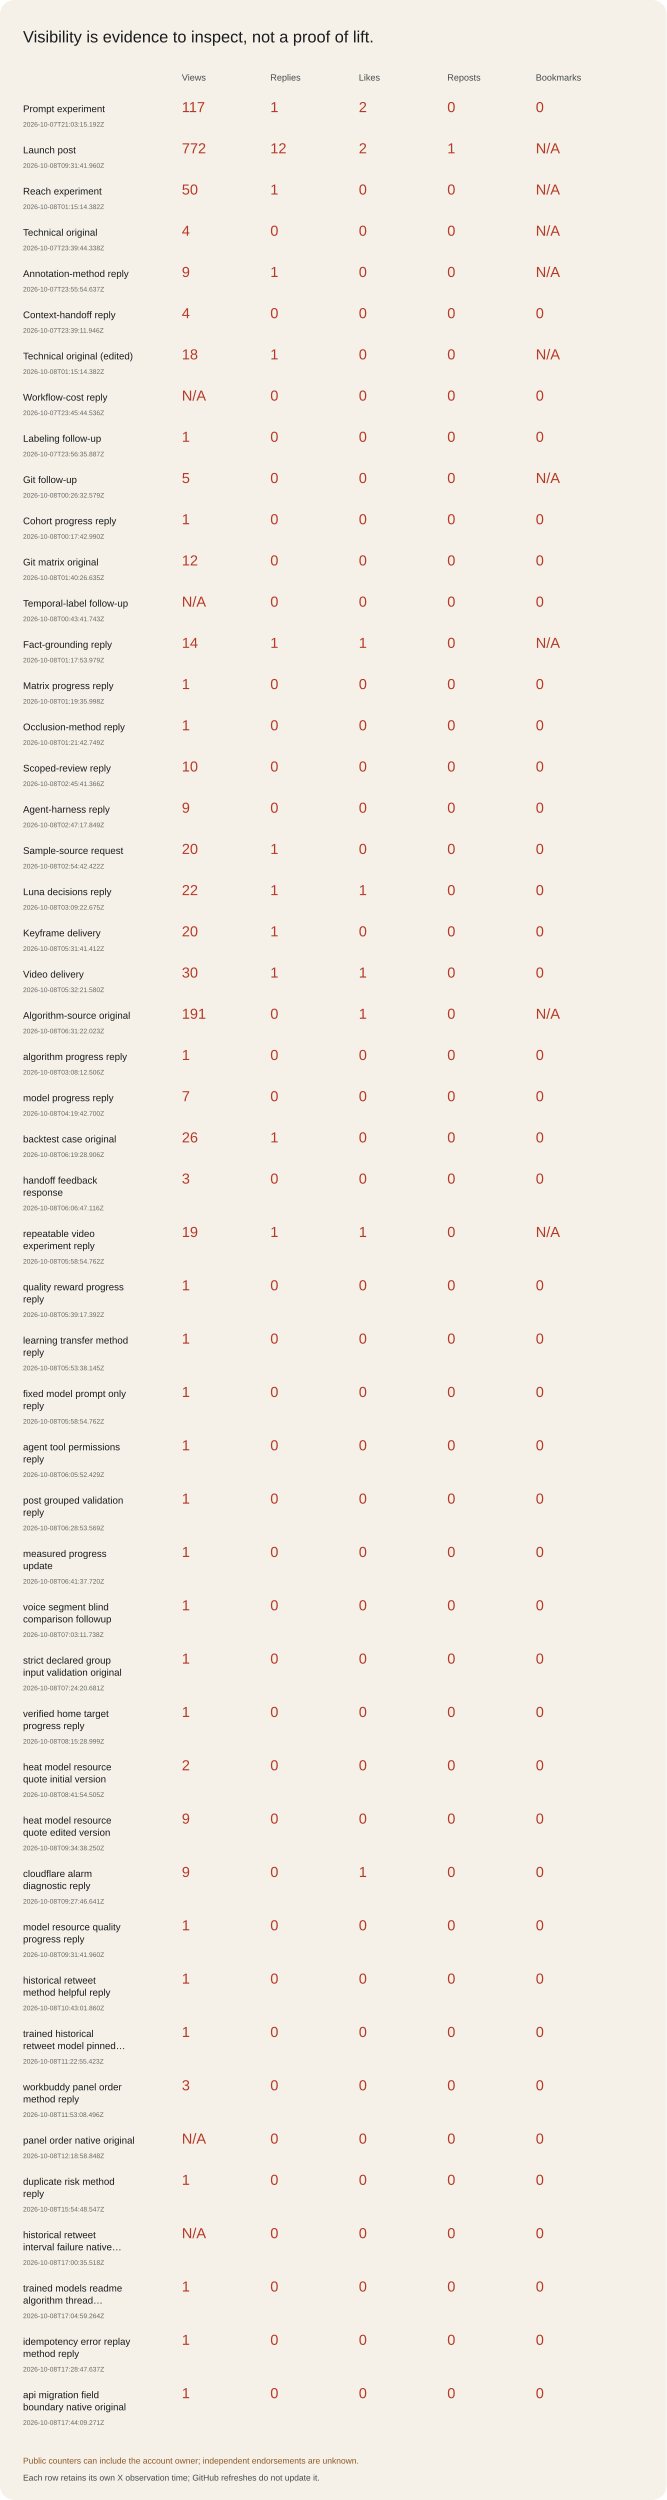
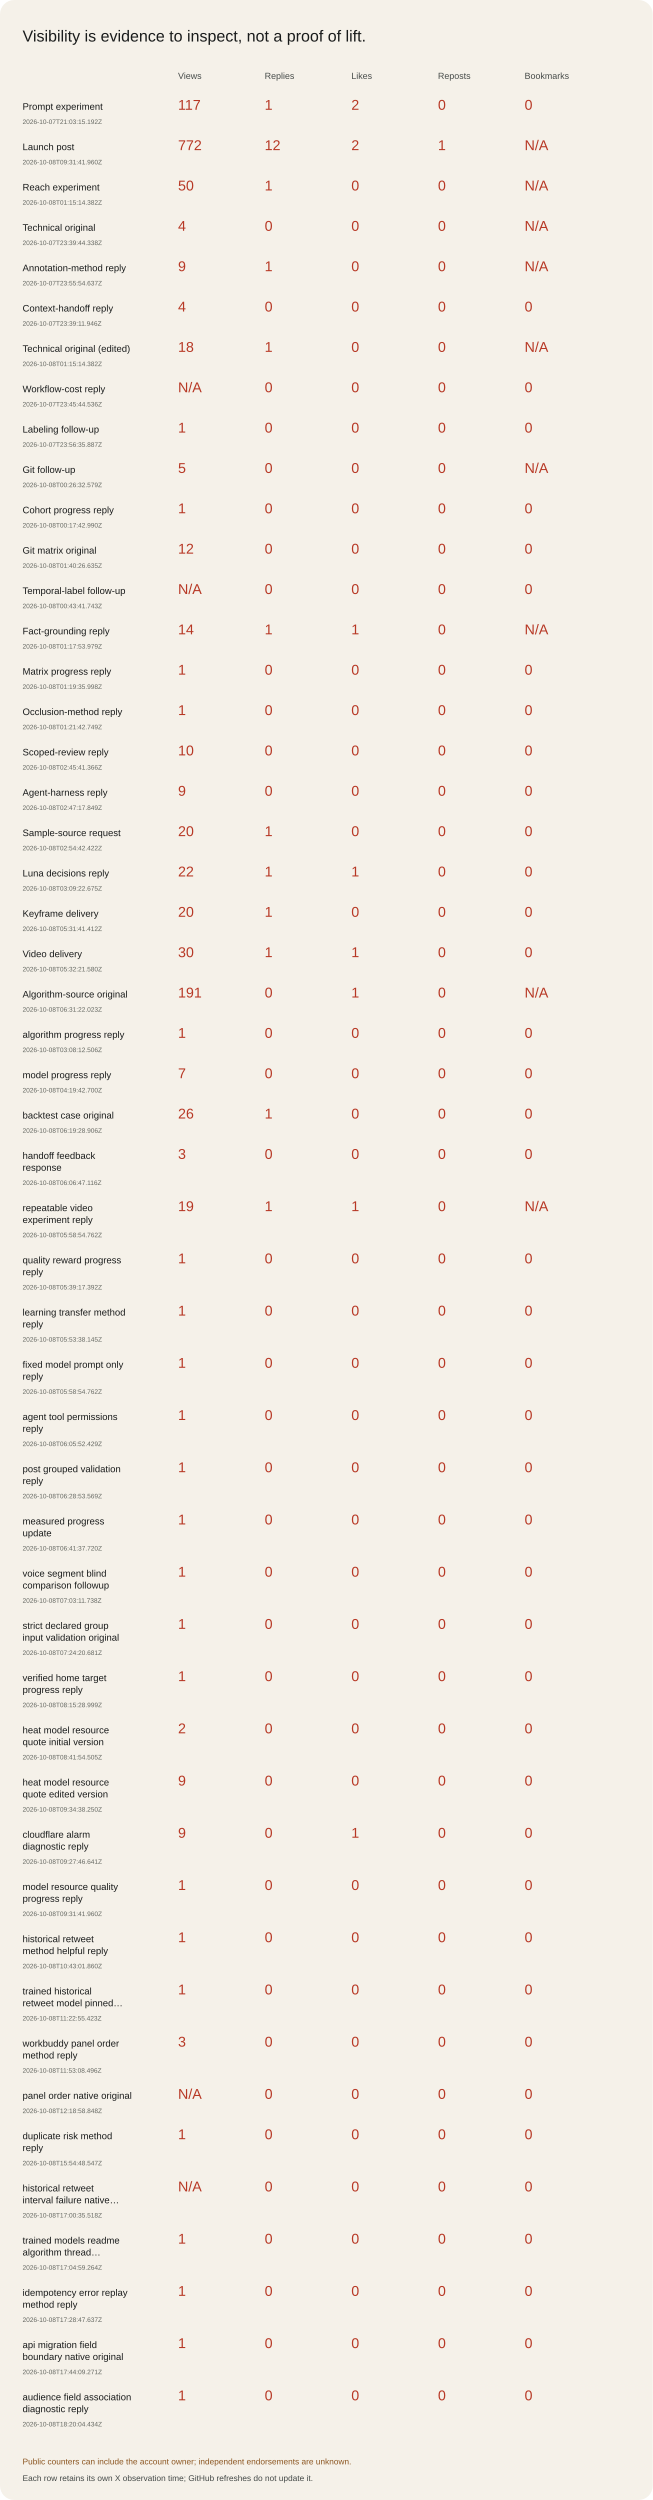
- <svg xmlns="http://www.w3.org/2000/svg" width="1100" height="4125" viewBox="0 0 1100 4125" role="img">
-   <rect width="1100" height="4125" rx="24" fill="#f5f1e9" />
+ <svg xmlns="http://www.w3.org/2000/svg" width="1100" height="4213" viewBox="0 0 1100 4213" role="img">
+   <rect width="1100" height="4213" rx="24" fill="#f5f1e9" />
  <g font-family="Arial, sans-serif">
    <text x="38" y="70" font-size="27" fill="#191b1b">Visibility is evidence to inspect, not a proof of lift.</text>
    <text x="300" y="133" font-size="15" fill="#454a48">Views</text>
    <text x="446" y="133" font-size="15" fill="#454a48">Replies</text>
    <text x="592" y="133" font-size="15" fill="#454a48">Likes</text>
    <text x="738" y="133" font-size="15" fill="#454a48">Reposts</text>
    <text x="884" y="133" font-size="15" fill="#454a48">Bookmarks</text>
    <svg x="38" y="166" width="244" height="43" viewBox="0 0 244 43" overflow="hidden">
      <text x="0" y="19" font-size="16" fill="#191b1b">Prompt experiment</text>
    </svg>
    <text x="300" y="185" font-size="24" fill="#b73825">117</text>
    <text x="446" y="185" font-size="24" fill="#b73825">1</text>
    <text x="592" y="185" font-size="24" fill="#b73825">2</text>
    <text x="738" y="185" font-size="24" fill="#b73825">0</text>
    <text x="884" y="185" font-size="24" fill="#b73825">0</text>
    <text x="38" y="209" font-size="11" fill="#636660">2026-10-07T21:03:15.192Z</text>
    <svg x="38" y="234" width="244" height="43" viewBox="0 0 244 43" overflow="hidden">
      <text x="0" y="19" font-size="16" fill="#191b1b">Launch post</text>
    </svg>
    <text x="300" y="253" font-size="24" fill="#b73825">772</text>
    <text x="446" y="253" font-size="24" fill="#b73825">12</text>
    <text x="592" y="253" font-size="24" fill="#b73825">2</text>
    <text x="738" y="253" font-size="24" fill="#b73825">1</text>
    <text x="884" y="253" font-size="24" fill="#b73825">N/A</text>
    <text x="38" y="277" font-size="11" fill="#636660">2026-10-08T09:31:41.960Z</text>
    <svg x="38" y="302" width="244" height="43" viewBox="0 0 244 43" overflow="hidden">
      <text x="0" y="19" font-size="16" fill="#191b1b">Reach experiment</text>
    </svg>
    <text x="300" y="321" font-size="24" fill="#b73825">50</text>
    <text x="446" y="321" font-size="24" fill="#b73825">1</text>
    <text x="592" y="321" font-size="24" fill="#b73825">0</text>
    <text x="738" y="321" font-size="24" fill="#b73825">0</text>
    <text x="884" y="321" font-size="24" fill="#b73825">N/A</text>
    <text x="38" y="345" font-size="11" fill="#636660">2026-10-08T01:15:14.382Z</text>
    <svg x="38" y="370" width="244" height="43" viewBox="0 0 244 43" overflow="hidden">
      <text x="0" y="19" font-size="16" fill="#191b1b">Technical original</text>
    </svg>
    <text x="300" y="389" font-size="24" fill="#b73825">4</text>
    <text x="446" y="389" font-size="24" fill="#b73825">0</text>
    <text x="592" y="389" font-size="24" fill="#b73825">0</text>
    <text x="738" y="389" font-size="24" fill="#b73825">0</text>
    <text x="884" y="389" font-size="24" fill="#b73825">N/A</text>
    <text x="38" y="413" font-size="11" fill="#636660">2026-10-07T23:39:44.338Z</text>
    <svg x="38" y="438" width="244" height="43" viewBox="0 0 244 43" overflow="hidden">
      <text x="0" y="19" font-size="16" fill="#191b1b">Annotation-method reply</text>
    </svg>
    <text x="300" y="457" font-size="24" fill="#b73825">9</text>
    <text x="446" y="457" font-size="24" fill="#b73825">1</text>
    <text x="592" y="457" font-size="24" fill="#b73825">0</text>
    <text x="738" y="457" font-size="24" fill="#b73825">0</text>
    <text x="884" y="457" font-size="24" fill="#b73825">N/A</text>
    <text x="38" y="481" font-size="11" fill="#636660">2026-10-07T23:55:54.637Z</text>
    <svg x="38" y="506" width="244" height="43" viewBox="0 0 244 43" overflow="hidden">
      <text x="0" y="19" font-size="16" fill="#191b1b">Context-handoff reply</text>
    </svg>
    <text x="300" y="525" font-size="24" fill="#b73825">4</text>
    <text x="446" y="525" font-size="24" fill="#b73825">0</text>
    <text x="592" y="525" font-size="24" fill="#b73825">0</text>
    <text x="738" y="525" font-size="24" fill="#b73825">0</text>
    <text x="884" y="525" font-size="24" fill="#b73825">0</text>
    <text x="38" y="549" font-size="11" fill="#636660">2026-10-07T23:39:11.946Z</text>
    <svg x="38" y="574" width="244" height="43" viewBox="0 0 244 43" overflow="hidden">
      <text x="0" y="19" font-size="16" fill="#191b1b">Technical original (edited)</text>
    </svg>
    <text x="300" y="593" font-size="24" fill="#b73825">18</text>
    <text x="446" y="593" font-size="24" fill="#b73825">1</text>
    <text x="592" y="593" font-size="24" fill="#b73825">0</text>
    <text x="738" y="593" font-size="24" fill="#b73825">0</text>
    <text x="884" y="593" font-size="24" fill="#b73825">N/A</text>
    <text x="38" y="617" font-size="11" fill="#636660">2026-10-08T01:15:14.382Z</text>
    <svg x="38" y="642" width="244" height="43" viewBox="0 0 244 43" overflow="hidden">
      <text x="0" y="19" font-size="16" fill="#191b1b">Workflow-cost reply</text>
    </svg>
    <text x="300" y="661" font-size="24" fill="#b73825">N/A</text>
    <text x="446" y="661" font-size="24" fill="#b73825">0</text>
    <text x="592" y="661" font-size="24" fill="#b73825">0</text>
    <text x="738" y="661" font-size="24" fill="#b73825">0</text>
    <text x="884" y="661" font-size="24" fill="#b73825">0</text>
    <text x="38" y="685" font-size="11" fill="#636660">2026-10-07T23:45:44.536Z</text>
    <svg x="38" y="710" width="244" height="43" viewBox="0 0 244 43" overflow="hidden">
      <text x="0" y="19" font-size="16" fill="#191b1b">Labeling follow-up</text>
    </svg>
    <text x="300" y="729" font-size="24" fill="#b73825">1</text>
    <text x="446" y="729" font-size="24" fill="#b73825">0</text>
    <text x="592" y="729" font-size="24" fill="#b73825">0</text>
    <text x="738" y="729" font-size="24" fill="#b73825">0</text>
    <text x="884" y="729" font-size="24" fill="#b73825">0</text>
    <text x="38" y="753" font-size="11" fill="#636660">2026-10-07T23:56:35.887Z</text>
    <svg x="38" y="778" width="244" height="43" viewBox="0 0 244 43" overflow="hidden">
      <text x="0" y="19" font-size="16" fill="#191b1b">Git follow-up</text>
    </svg>
    <text x="300" y="797" font-size="24" fill="#b73825">5</text>
    <text x="446" y="797" font-size="24" fill="#b73825">0</text>
    <text x="592" y="797" font-size="24" fill="#b73825">0</text>
    <text x="738" y="797" font-size="24" fill="#b73825">0</text>
    <text x="884" y="797" font-size="24" fill="#b73825">N/A</text>
    <text x="38" y="821" font-size="11" fill="#636660">2026-10-08T00:26:32.579Z</text>
    <svg x="38" y="846" width="244" height="43" viewBox="0 0 244 43" overflow="hidden">
      <text x="0" y="19" font-size="16" fill="#191b1b">Cohort progress reply</text>
    </svg>
    <text x="300" y="865" font-size="24" fill="#b73825">1</text>
    <text x="446" y="865" font-size="24" fill="#b73825">0</text>
    <text x="592" y="865" font-size="24" fill="#b73825">0</text>
    <text x="738" y="865" font-size="24" fill="#b73825">0</text>
    <text x="884" y="865" font-size="24" fill="#b73825">0</text>
    <text x="38" y="889" font-size="11" fill="#636660">2026-10-08T00:17:42.990Z</text>
    <svg x="38" y="914" width="244" height="43" viewBox="0 0 244 43" overflow="hidden">
      <text x="0" y="19" font-size="16" fill="#191b1b">Git matrix original</text>
    </svg>
    <text x="300" y="933" font-size="24" fill="#b73825">12</text>
    <text x="446" y="933" font-size="24" fill="#b73825">0</text>
    <text x="592" y="933" font-size="24" fill="#b73825">0</text>
    <text x="738" y="933" font-size="24" fill="#b73825">0</text>
    <text x="884" y="933" font-size="24" fill="#b73825">0</text>
    <text x="38" y="957" font-size="11" fill="#636660">2026-10-08T01:40:26.635Z</text>
    <svg x="38" y="982" width="244" height="43" viewBox="0 0 244 43" overflow="hidden">
      <text x="0" y="19" font-size="16" fill="#191b1b">Temporal-label follow-up</text>
    </svg>
    <text x="300" y="1001" font-size="24" fill="#b73825">N/A</text>
    <text x="446" y="1001" font-size="24" fill="#b73825">0</text>
    <text x="592" y="1001" font-size="24" fill="#b73825">0</text>
    <text x="738" y="1001" font-size="24" fill="#b73825">0</text>
    <text x="884" y="1001" font-size="24" fill="#b73825">0</text>
    <text x="38" y="1025" font-size="11" fill="#636660">2026-10-08T00:43:41.743Z</text>
    <svg x="38" y="1050" width="244" height="43" viewBox="0 0 244 43" overflow="hidden">
      <text x="0" y="19" font-size="16" fill="#191b1b">Fact-grounding reply</text>
    </svg>
    <text x="300" y="1069" font-size="24" fill="#b73825">14</text>
    <text x="446" y="1069" font-size="24" fill="#b73825">1</text>
    <text x="592" y="1069" font-size="24" fill="#b73825">1</text>
    <text x="738" y="1069" font-size="24" fill="#b73825">0</text>
    <text x="884" y="1069" font-size="24" fill="#b73825">N/A</text>
    <text x="38" y="1093" font-size="11" fill="#636660">2026-10-08T01:17:53.979Z</text>
    <svg x="38" y="1118" width="244" height="43" viewBox="0 0 244 43" overflow="hidden">
      <text x="0" y="19" font-size="16" fill="#191b1b">Matrix progress reply</text>
    </svg>
    <text x="300" y="1137" font-size="24" fill="#b73825">1</text>
    <text x="446" y="1137" font-size="24" fill="#b73825">0</text>
    <text x="592" y="1137" font-size="24" fill="#b73825">0</text>
    <text x="738" y="1137" font-size="24" fill="#b73825">0</text>
    <text x="884" y="1137" font-size="24" fill="#b73825">0</text>
    <text x="38" y="1161" font-size="11" fill="#636660">2026-10-08T01:19:35.998Z</text>
    <svg x="38" y="1186" width="244" height="43" viewBox="0 0 244 43" overflow="hidden">
      <text x="0" y="19" font-size="16" fill="#191b1b">Occlusion-method reply</text>
    </svg>
    <text x="300" y="1205" font-size="24" fill="#b73825">1</text>
    <text x="446" y="1205" font-size="24" fill="#b73825">0</text>
    <text x="592" y="1205" font-size="24" fill="#b73825">0</text>
    <text x="738" y="1205" font-size="24" fill="#b73825">0</text>
    <text x="884" y="1205" font-size="24" fill="#b73825">0</text>
    <text x="38" y="1229" font-size="11" fill="#636660">2026-10-08T01:21:42.749Z</text>
    <svg x="38" y="1254" width="244" height="43" viewBox="0 0 244 43" overflow="hidden">
      <text x="0" y="19" font-size="16" fill="#191b1b">Scoped-review reply</text>
    </svg>
    <text x="300" y="1273" font-size="24" fill="#b73825">10</text>
    <text x="446" y="1273" font-size="24" fill="#b73825">0</text>
    <text x="592" y="1273" font-size="24" fill="#b73825">0</text>
    <text x="738" y="1273" font-size="24" fill="#b73825">0</text>
    <text x="884" y="1273" font-size="24" fill="#b73825">0</text>
    <text x="38" y="1297" font-size="11" fill="#636660">2026-10-08T02:45:41.366Z</text>
    <svg x="38" y="1322" width="244" height="43" viewBox="0 0 244 43" overflow="hidden">
      <text x="0" y="19" font-size="16" fill="#191b1b">Agent-harness reply</text>
    </svg>
    <text x="300" y="1341" font-size="24" fill="#b73825">9</text>
    <text x="446" y="1341" font-size="24" fill="#b73825">0</text>
    <text x="592" y="1341" font-size="24" fill="#b73825">0</text>
    <text x="738" y="1341" font-size="24" fill="#b73825">0</text>
    <text x="884" y="1341" font-size="24" fill="#b73825">0</text>
    <text x="38" y="1365" font-size="11" fill="#636660">2026-10-08T02:47:17.849Z</text>
    <svg x="38" y="1390" width="244" height="43" viewBox="0 0 244 43" overflow="hidden">
      <text x="0" y="19" font-size="16" fill="#191b1b">Sample-source request</text>
    </svg>
    <text x="300" y="1409" font-size="24" fill="#b73825">20</text>
    <text x="446" y="1409" font-size="24" fill="#b73825">1</text>
    <text x="592" y="1409" font-size="24" fill="#b73825">0</text>
    <text x="738" y="1409" font-size="24" fill="#b73825">0</text>
    <text x="884" y="1409" font-size="24" fill="#b73825">0</text>
    <text x="38" y="1433" font-size="11" fill="#636660">2026-10-08T02:54:42.422Z</text>
    <svg x="38" y="1458" width="244" height="43" viewBox="0 0 244 43" overflow="hidden">
      <text x="0" y="19" font-size="16" fill="#191b1b">Luna decisions reply</text>
    </svg>
    <text x="300" y="1477" font-size="24" fill="#b73825">22</text>
    <text x="446" y="1477" font-size="24" fill="#b73825">1</text>
    <text x="592" y="1477" font-size="24" fill="#b73825">1</text>
    <text x="738" y="1477" font-size="24" fill="#b73825">0</text>
    <text x="884" y="1477" font-size="24" fill="#b73825">0</text>
    <text x="38" y="1501" font-size="11" fill="#636660">2026-10-08T03:09:22.675Z</text>
    <svg x="38" y="1526" width="244" height="43" viewBox="0 0 244 43" overflow="hidden">
      <text x="0" y="19" font-size="16" fill="#191b1b">Keyframe delivery</text>
    </svg>
    <text x="300" y="1545" font-size="24" fill="#b73825">20</text>
    <text x="446" y="1545" font-size="24" fill="#b73825">1</text>
    <text x="592" y="1545" font-size="24" fill="#b73825">0</text>
    <text x="738" y="1545" font-size="24" fill="#b73825">0</text>
    <text x="884" y="1545" font-size="24" fill="#b73825">0</text>
    <text x="38" y="1569" font-size="11" fill="#636660">2026-10-08T05:31:41.412Z</text>
    <svg x="38" y="1594" width="244" height="43" viewBox="0 0 244 43" overflow="hidden">
      <text x="0" y="19" font-size="16" fill="#191b1b">Video delivery</text>
    </svg>
    <text x="300" y="1613" font-size="24" fill="#b73825">30</text>
    <text x="446" y="1613" font-size="24" fill="#b73825">1</text>
    <text x="592" y="1613" font-size="24" fill="#b73825">1</text>
    <text x="738" y="1613" font-size="24" fill="#b73825">0</text>
    <text x="884" y="1613" font-size="24" fill="#b73825">0</text>
    <text x="38" y="1637" font-size="11" fill="#636660">2026-10-08T05:32:21.580Z</text>
    <svg x="38" y="1662" width="244" height="43" viewBox="0 0 244 43" overflow="hidden">
      <text x="0" y="19" font-size="16" fill="#191b1b">Algorithm-source original</text>
    </svg>
    <text x="300" y="1681" font-size="24" fill="#b73825">191</text>
    <text x="446" y="1681" font-size="24" fill="#b73825">0</text>
    <text x="592" y="1681" font-size="24" fill="#b73825">1</text>
    <text x="738" y="1681" font-size="24" fill="#b73825">0</text>
    <text x="884" y="1681" font-size="24" fill="#b73825">N/A</text>
    <text x="38" y="1705" font-size="11" fill="#636660">2026-10-08T06:31:22.023Z</text>
    <svg x="38" y="1730" width="244" height="43" viewBox="0 0 244 43" overflow="hidden">
      <text x="0" y="19" font-size="16" fill="#191b1b">algorithm progress reply</text>
    </svg>
    <text x="300" y="1749" font-size="24" fill="#b73825">1</text>
    <text x="446" y="1749" font-size="24" fill="#b73825">0</text>
    <text x="592" y="1749" font-size="24" fill="#b73825">0</text>
    <text x="738" y="1749" font-size="24" fill="#b73825">0</text>
    <text x="884" y="1749" font-size="24" fill="#b73825">0</text>
    <text x="38" y="1773" font-size="11" fill="#636660">2026-10-08T03:08:12.506Z</text>
    <svg x="38" y="1798" width="244" height="43" viewBox="0 0 244 43" overflow="hidden">
      <text x="0" y="19" font-size="16" fill="#191b1b">model progress reply</text>
    </svg>
    <text x="300" y="1817" font-size="24" fill="#b73825">7</text>
    <text x="446" y="1817" font-size="24" fill="#b73825">0</text>
    <text x="592" y="1817" font-size="24" fill="#b73825">0</text>
    <text x="738" y="1817" font-size="24" fill="#b73825">0</text>
    <text x="884" y="1817" font-size="24" fill="#b73825">0</text>
    <text x="38" y="1841" font-size="11" fill="#636660">2026-10-08T04:19:42.700Z</text>
    <svg x="38" y="1866" width="244" height="43" viewBox="0 0 244 43" overflow="hidden">
      <text x="0" y="19" font-size="16" fill="#191b1b">backtest case original</text>
    </svg>
    <text x="300" y="1885" font-size="24" fill="#b73825">26</text>
    <text x="446" y="1885" font-size="24" fill="#b73825">1</text>
    <text x="592" y="1885" font-size="24" fill="#b73825">0</text>
    <text x="738" y="1885" font-size="24" fill="#b73825">0</text>
    <text x="884" y="1885" font-size="24" fill="#b73825">0</text>
    <text x="38" y="1909" font-size="11" fill="#636660">2026-10-08T06:19:28.906Z</text>
    <svg x="38" y="1934" width="244" height="43" viewBox="0 0 244 43" overflow="hidden">
      <text x="0" y="19" font-size="16" fill="#191b1b">handoff feedback</text>
      <text x="0" y="39" font-size="16" fill="#191b1b">response</text>
    </svg>
    <text x="300" y="1953" font-size="24" fill="#b73825">3</text>
    <text x="446" y="1953" font-size="24" fill="#b73825">0</text>
    <text x="592" y="1953" font-size="24" fill="#b73825">0</text>
    <text x="738" y="1953" font-size="24" fill="#b73825">0</text>
    <text x="884" y="1953" font-size="24" fill="#b73825">0</text>
    <text x="38" y="1997" font-size="11" fill="#636660">2026-10-08T06:06:47.116Z</text>
    <svg x="38" y="2022" width="244" height="43" viewBox="0 0 244 43" overflow="hidden">
      <text x="0" y="19" font-size="16" fill="#191b1b">repeatable video</text>
      <text x="0" y="39" font-size="16" fill="#191b1b">experiment reply</text>
    </svg>
    <text x="300" y="2041" font-size="24" fill="#b73825">19</text>
    <text x="446" y="2041" font-size="24" fill="#b73825">1</text>
    <text x="592" y="2041" font-size="24" fill="#b73825">1</text>
    <text x="738" y="2041" font-size="24" fill="#b73825">0</text>
    <text x="884" y="2041" font-size="24" fill="#b73825">N/A</text>
    <text x="38" y="2085" font-size="11" fill="#636660">2026-10-08T05:58:54.762Z</text>
    <svg x="38" y="2110" width="244" height="43" viewBox="0 0 244 43" overflow="hidden">
      <text x="0" y="19" font-size="16" fill="#191b1b">quality reward progress</text>
      <text x="0" y="39" font-size="16" fill="#191b1b">reply</text>
    </svg>
    <text x="300" y="2129" font-size="24" fill="#b73825">1</text>
    <text x="446" y="2129" font-size="24" fill="#b73825">0</text>
    <text x="592" y="2129" font-size="24" fill="#b73825">0</text>
    <text x="738" y="2129" font-size="24" fill="#b73825">0</text>
    <text x="884" y="2129" font-size="24" fill="#b73825">0</text>
    <text x="38" y="2173" font-size="11" fill="#636660">2026-10-08T05:39:17.392Z</text>
    <svg x="38" y="2198" width="244" height="43" viewBox="0 0 244 43" overflow="hidden">
      <text x="0" y="19" font-size="16" fill="#191b1b">learning transfer method</text>
      <text x="0" y="39" font-size="16" fill="#191b1b">reply</text>
    </svg>
    <text x="300" y="2217" font-size="24" fill="#b73825">1</text>
    <text x="446" y="2217" font-size="24" fill="#b73825">0</text>
    <text x="592" y="2217" font-size="24" fill="#b73825">0</text>
    <text x="738" y="2217" font-size="24" fill="#b73825">0</text>
    <text x="884" y="2217" font-size="24" fill="#b73825">0</text>
    <text x="38" y="2261" font-size="11" fill="#636660">2026-10-08T05:53:38.145Z</text>
    <svg x="38" y="2286" width="244" height="43" viewBox="0 0 244 43" overflow="hidden">
      <text x="0" y="19" font-size="16" fill="#191b1b">fixed model prompt only</text>
      <text x="0" y="39" font-size="16" fill="#191b1b">reply</text>
    </svg>
    <text x="300" y="2305" font-size="24" fill="#b73825">1</text>
    <text x="446" y="2305" font-size="24" fill="#b73825">0</text>
    <text x="592" y="2305" font-size="24" fill="#b73825">0</text>
    <text x="738" y="2305" font-size="24" fill="#b73825">0</text>
    <text x="884" y="2305" font-size="24" fill="#b73825">0</text>
    <text x="38" y="2349" font-size="11" fill="#636660">2026-10-08T05:58:54.762Z</text>
    <svg x="38" y="2374" width="244" height="43" viewBox="0 0 244 43" overflow="hidden">
      <text x="0" y="19" font-size="16" fill="#191b1b">agent tool permissions</text>
      <text x="0" y="39" font-size="16" fill="#191b1b">reply</text>
    </svg>
    <text x="300" y="2393" font-size="24" fill="#b73825">1</text>
    <text x="446" y="2393" font-size="24" fill="#b73825">0</text>
    <text x="592" y="2393" font-size="24" fill="#b73825">0</text>
    <text x="738" y="2393" font-size="24" fill="#b73825">0</text>
    <text x="884" y="2393" font-size="24" fill="#b73825">0</text>
    <text x="38" y="2437" font-size="11" fill="#636660">2026-10-08T06:05:52.429Z</text>
    <svg x="38" y="2462" width="244" height="43" viewBox="0 0 244 43" overflow="hidden">
      <text x="0" y="19" font-size="16" fill="#191b1b">post grouped validation</text>
      <text x="0" y="39" font-size="16" fill="#191b1b">reply</text>
    </svg>
    <text x="300" y="2481" font-size="24" fill="#b73825">1</text>
    <text x="446" y="2481" font-size="24" fill="#b73825">0</text>
    <text x="592" y="2481" font-size="24" fill="#b73825">0</text>
    <text x="738" y="2481" font-size="24" fill="#b73825">0</text>
    <text x="884" y="2481" font-size="24" fill="#b73825">0</text>
    <text x="38" y="2525" font-size="11" fill="#636660">2026-10-08T06:28:53.569Z</text>
    <svg x="38" y="2550" width="244" height="43" viewBox="0 0 244 43" overflow="hidden">
      <text x="0" y="19" font-size="16" fill="#191b1b">measured progress</text>
      <text x="0" y="39" font-size="16" fill="#191b1b">update</text>
    </svg>
    <text x="300" y="2569" font-size="24" fill="#b73825">1</text>
    <text x="446" y="2569" font-size="24" fill="#b73825">0</text>
    <text x="592" y="2569" font-size="24" fill="#b73825">0</text>
    <text x="738" y="2569" font-size="24" fill="#b73825">0</text>
    <text x="884" y="2569" font-size="24" fill="#b73825">0</text>
    <text x="38" y="2613" font-size="11" fill="#636660">2026-10-08T06:41:37.720Z</text>
    <svg x="38" y="2638" width="244" height="43" viewBox="0 0 244 43" overflow="hidden">
      <text x="0" y="19" font-size="16" fill="#191b1b">voice segment blind</text>
      <text x="0" y="39" font-size="16" fill="#191b1b">comparison followup</text>
    </svg>
    <text x="300" y="2657" font-size="24" fill="#b73825">1</text>
    <text x="446" y="2657" font-size="24" fill="#b73825">0</text>
    <text x="592" y="2657" font-size="24" fill="#b73825">0</text>
    <text x="738" y="2657" font-size="24" fill="#b73825">0</text>
    <text x="884" y="2657" font-size="24" fill="#b73825">0</text>
    <text x="38" y="2701" font-size="11" fill="#636660">2026-10-08T07:03:11.738Z</text>
    <svg x="38" y="2726" width="244" height="43" viewBox="0 0 244 43" overflow="hidden">
      <text x="0" y="19" font-size="16" fill="#191b1b">strict declared group</text>
      <text x="0" y="39" font-size="16" fill="#191b1b">input validation original</text>
    </svg>
    <text x="300" y="2745" font-size="24" fill="#b73825">1</text>
    <text x="446" y="2745" font-size="24" fill="#b73825">0</text>
    <text x="592" y="2745" font-size="24" fill="#b73825">0</text>
    <text x="738" y="2745" font-size="24" fill="#b73825">0</text>
    <text x="884" y="2745" font-size="24" fill="#b73825">0</text>
    <text x="38" y="2789" font-size="11" fill="#636660">2026-10-08T07:24:20.681Z</text>
    <svg x="38" y="2814" width="244" height="43" viewBox="0 0 244 43" overflow="hidden">
      <text x="0" y="19" font-size="16" fill="#191b1b">verified home target</text>
      <text x="0" y="39" font-size="16" fill="#191b1b">progress reply</text>
    </svg>
    <text x="300" y="2833" font-size="24" fill="#b73825">1</text>
    <text x="446" y="2833" font-size="24" fill="#b73825">0</text>
    <text x="592" y="2833" font-size="24" fill="#b73825">0</text>
    <text x="738" y="2833" font-size="24" fill="#b73825">0</text>
    <text x="884" y="2833" font-size="24" fill="#b73825">0</text>
    <text x="38" y="2877" font-size="11" fill="#636660">2026-10-08T08:15:28.999Z</text>
    <svg x="38" y="2902" width="244" height="43" viewBox="0 0 244 43" overflow="hidden">
      <text x="0" y="19" font-size="16" fill="#191b1b">heat model resource</text>
      <text x="0" y="39" font-size="16" fill="#191b1b">quote initial version</text>
    </svg>
    <text x="300" y="2921" font-size="24" fill="#b73825">2</text>
    <text x="446" y="2921" font-size="24" fill="#b73825">0</text>
    <text x="592" y="2921" font-size="24" fill="#b73825">0</text>
    <text x="738" y="2921" font-size="24" fill="#b73825">0</text>
    <text x="884" y="2921" font-size="24" fill="#b73825">0</text>
    <text x="38" y="2965" font-size="11" fill="#636660">2026-10-08T08:41:54.505Z</text>
    <svg x="38" y="2990" width="244" height="43" viewBox="0 0 244 43" overflow="hidden">
      <text x="0" y="19" font-size="16" fill="#191b1b">heat model resource</text>
      <text x="0" y="39" font-size="16" fill="#191b1b">quote edited version</text>
    </svg>
    <text x="300" y="3009" font-size="24" fill="#b73825">9</text>
    <text x="446" y="3009" font-size="24" fill="#b73825">0</text>
    <text x="592" y="3009" font-size="24" fill="#b73825">0</text>
    <text x="738" y="3009" font-size="24" fill="#b73825">0</text>
    <text x="884" y="3009" font-size="24" fill="#b73825">0</text>
    <text x="38" y="3053" font-size="11" fill="#636660">2026-10-08T09:34:38.250Z</text>
    <svg x="38" y="3078" width="244" height="43" viewBox="0 0 244 43" overflow="hidden">
      <text x="0" y="19" font-size="16" fill="#191b1b">cloudflare alarm</text>
      <text x="0" y="39" font-size="16" fill="#191b1b">diagnostic reply</text>
    </svg>
    <text x="300" y="3097" font-size="24" fill="#b73825">9</text>
    <text x="446" y="3097" font-size="24" fill="#b73825">0</text>
    <text x="592" y="3097" font-size="24" fill="#b73825">1</text>
    <text x="738" y="3097" font-size="24" fill="#b73825">0</text>
    <text x="884" y="3097" font-size="24" fill="#b73825">0</text>
    <text x="38" y="3141" font-size="11" fill="#636660">2026-10-08T09:27:46.641Z</text>
    <svg x="38" y="3166" width="244" height="43" viewBox="0 0 244 43" overflow="hidden">
      <text x="0" y="19" font-size="16" fill="#191b1b">model resource quality</text>
      <text x="0" y="39" font-size="16" fill="#191b1b">progress reply</text>
    </svg>
    <text x="300" y="3185" font-size="24" fill="#b73825">1</text>
    <text x="446" y="3185" font-size="24" fill="#b73825">0</text>
    <text x="592" y="3185" font-size="24" fill="#b73825">0</text>
    <text x="738" y="3185" font-size="24" fill="#b73825">0</text>
    <text x="884" y="3185" font-size="24" fill="#b73825">0</text>
    <text x="38" y="3229" font-size="11" fill="#636660">2026-10-08T09:31:41.960Z</text>
    <svg x="38" y="3254" width="244" height="43" viewBox="0 0 244 43" overflow="hidden">
      <text x="0" y="19" font-size="16" fill="#191b1b">historical retweet</text>
      <text x="0" y="39" font-size="16" fill="#191b1b">method helpful reply</text>
    </svg>
    <text x="300" y="3273" font-size="24" fill="#b73825">1</text>
    <text x="446" y="3273" font-size="24" fill="#b73825">0</text>
    <text x="592" y="3273" font-size="24" fill="#b73825">0</text>
    <text x="738" y="3273" font-size="24" fill="#b73825">0</text>
    <text x="884" y="3273" font-size="24" fill="#b73825">0</text>
    <text x="38" y="3317" font-size="11" fill="#636660">2026-10-08T10:43:01.860Z</text>
    <svg x="38" y="3342" width="244" height="43" viewBox="0 0 244 43" overflow="hidden">
      <text x="0" y="19" font-size="16" fill="#191b1b">trained historical</text>
      <text x="0" y="39" font-size="16" fill="#191b1b">retweet model pinned…</text>
    </svg>
    <text x="300" y="3361" font-size="24" fill="#b73825">1</text>
    <text x="446" y="3361" font-size="24" fill="#b73825">0</text>
    <text x="592" y="3361" font-size="24" fill="#b73825">0</text>
    <text x="738" y="3361" font-size="24" fill="#b73825">0</text>
    <text x="884" y="3361" font-size="24" fill="#b73825">0</text>
    <text x="38" y="3405" font-size="11" fill="#636660">2026-10-08T11:22:55.423Z</text>
    <svg x="38" y="3430" width="244" height="43" viewBox="0 0 244 43" overflow="hidden">
      <text x="0" y="19" font-size="16" fill="#191b1b">workbuddy panel order</text>
      <text x="0" y="39" font-size="16" fill="#191b1b">method reply</text>
    </svg>
    <text x="300" y="3449" font-size="24" fill="#b73825">3</text>
    <text x="446" y="3449" font-size="24" fill="#b73825">0</text>
    <text x="592" y="3449" font-size="24" fill="#b73825">0</text>
    <text x="738" y="3449" font-size="24" fill="#b73825">0</text>
    <text x="884" y="3449" font-size="24" fill="#b73825">0</text>
    <text x="38" y="3493" font-size="11" fill="#636660">2026-10-08T11:53:08.496Z</text>
    <svg x="38" y="3518" width="244" height="43" viewBox="0 0 244 43" overflow="hidden">
      <text x="0" y="19" font-size="16" fill="#191b1b">panel order native original</text>
    </svg>
    <text x="300" y="3537" font-size="24" fill="#b73825">N/A</text>
    <text x="446" y="3537" font-size="24" fill="#b73825">0</text>
    <text x="592" y="3537" font-size="24" fill="#b73825">0</text>
    <text x="738" y="3537" font-size="24" fill="#b73825">0</text>
    <text x="884" y="3537" font-size="24" fill="#b73825">0</text>
    <text x="38" y="3561" font-size="11" fill="#636660">2026-10-08T12:18:58.848Z</text>
    <svg x="38" y="3586" width="244" height="43" viewBox="0 0 244 43" overflow="hidden">
      <text x="0" y="19" font-size="16" fill="#191b1b">duplicate risk method</text>
      <text x="0" y="39" font-size="16" fill="#191b1b">reply</text>
    </svg>
    <text x="300" y="3605" font-size="24" fill="#b73825">1</text>
    <text x="446" y="3605" font-size="24" fill="#b73825">0</text>
    <text x="592" y="3605" font-size="24" fill="#b73825">0</text>
    <text x="738" y="3605" font-size="24" fill="#b73825">0</text>
    <text x="884" y="3605" font-size="24" fill="#b73825">0</text>
    <text x="38" y="3649" font-size="11" fill="#636660">2026-10-08T15:54:48.547Z</text>
    <svg x="38" y="3674" width="244" height="43" viewBox="0 0 244 43" overflow="hidden">
      <text x="0" y="19" font-size="16" fill="#191b1b">historical retweet</text>
      <text x="0" y="39" font-size="16" fill="#191b1b">interval failure native…</text>
    </svg>
    <text x="300" y="3693" font-size="24" fill="#b73825">N/A</text>
    <text x="446" y="3693" font-size="24" fill="#b73825">0</text>
    <text x="592" y="3693" font-size="24" fill="#b73825">0</text>
    <text x="738" y="3693" font-size="24" fill="#b73825">0</text>
    <text x="884" y="3693" font-size="24" fill="#b73825">0</text>
    <text x="38" y="3737" font-size="11" fill="#636660">2026-10-08T17:00:35.518Z</text>
    <svg x="38" y="3762" width="244" height="43" viewBox="0 0 244 43" overflow="hidden">
      <text x="0" y="19" font-size="16" fill="#191b1b">trained models readme</text>
      <text x="0" y="39" font-size="16" fill="#191b1b">algorithm thread…</text>
    </svg>
    <text x="300" y="3781" font-size="24" fill="#b73825">1</text>
    <text x="446" y="3781" font-size="24" fill="#b73825">0</text>
    <text x="592" y="3781" font-size="24" fill="#b73825">0</text>
    <text x="738" y="3781" font-size="24" fill="#b73825">0</text>
    <text x="884" y="3781" font-size="24" fill="#b73825">0</text>
    <text x="38" y="3825" font-size="11" fill="#636660">2026-10-08T17:04:59.264Z</text>
    <svg x="38" y="3850" width="244" height="43" viewBox="0 0 244 43" overflow="hidden">
      <text x="0" y="19" font-size="16" fill="#191b1b">idempotency error replay</text>
      <text x="0" y="39" font-size="16" fill="#191b1b">method reply</text>
    </svg>
    <text x="300" y="3869" font-size="24" fill="#b73825">1</text>
    <text x="446" y="3869" font-size="24" fill="#b73825">0</text>
    <text x="592" y="3869" font-size="24" fill="#b73825">0</text>
    <text x="738" y="3869" font-size="24" fill="#b73825">0</text>
    <text x="884" y="3869" font-size="24" fill="#b73825">0</text>
    <text x="38" y="3913" font-size="11" fill="#636660">2026-10-08T17:28:47.637Z</text>
    <svg x="38" y="3938" width="244" height="43" viewBox="0 0 244 43" overflow="hidden">
      <text x="0" y="19" font-size="16" fill="#191b1b">api migration field</text>
      <text x="0" y="39" font-size="16" fill="#191b1b">boundary native original</text>
    </svg>
    <text x="300" y="3957" font-size="24" fill="#b73825">1</text>
    <text x="446" y="3957" font-size="24" fill="#b73825">0</text>
    <text x="592" y="3957" font-size="24" fill="#b73825">0</text>
    <text x="738" y="3957" font-size="24" fill="#b73825">0</text>
    <text x="884" y="3957" font-size="24" fill="#b73825">0</text>
    <text x="38" y="4001" font-size="11" fill="#636660">2026-10-08T17:44:09.271Z</text>
-     <text x="38" y="4065" font-size="14" fill="#8b5520">Public counters can include the account owner; independent endorsements are unknown.</text>
-     <text x="38" y="4093" font-size="14" fill="#454a48">Each row retains its own X observation time; GitHub refreshes do not update it.</text>
+     <svg x="38" y="4026" width="244" height="43" viewBox="0 0 244 43" overflow="hidden">
+       <text x="0" y="19" font-size="16" fill="#191b1b">audience field association</text>
+       <text x="0" y="39" font-size="16" fill="#191b1b">diagnostic reply</text>
+     </svg>
+     <text x="300" y="4045" font-size="24" fill="#b73825">1</text>
+     <text x="446" y="4045" font-size="24" fill="#b73825">0</text>
+     <text x="592" y="4045" font-size="24" fill="#b73825">0</text>
+     <text x="738" y="4045" font-size="24" fill="#b73825">0</text>
+     <text x="884" y="4045" font-size="24" fill="#b73825">0</text>
+     <text x="38" y="4089" font-size="11" fill="#636660">2026-10-08T18:20:04.434Z</text>
+     <text x="38" y="4153" font-size="14" fill="#8b5520">Public counters can include the account owner; independent endorsements are unknown.</text>
+     <text x="38" y="4181" font-size="14" fill="#454a48">Each row retains its own X observation time; GitHub refreshes do not update it.</text>
  </g>
</svg>
